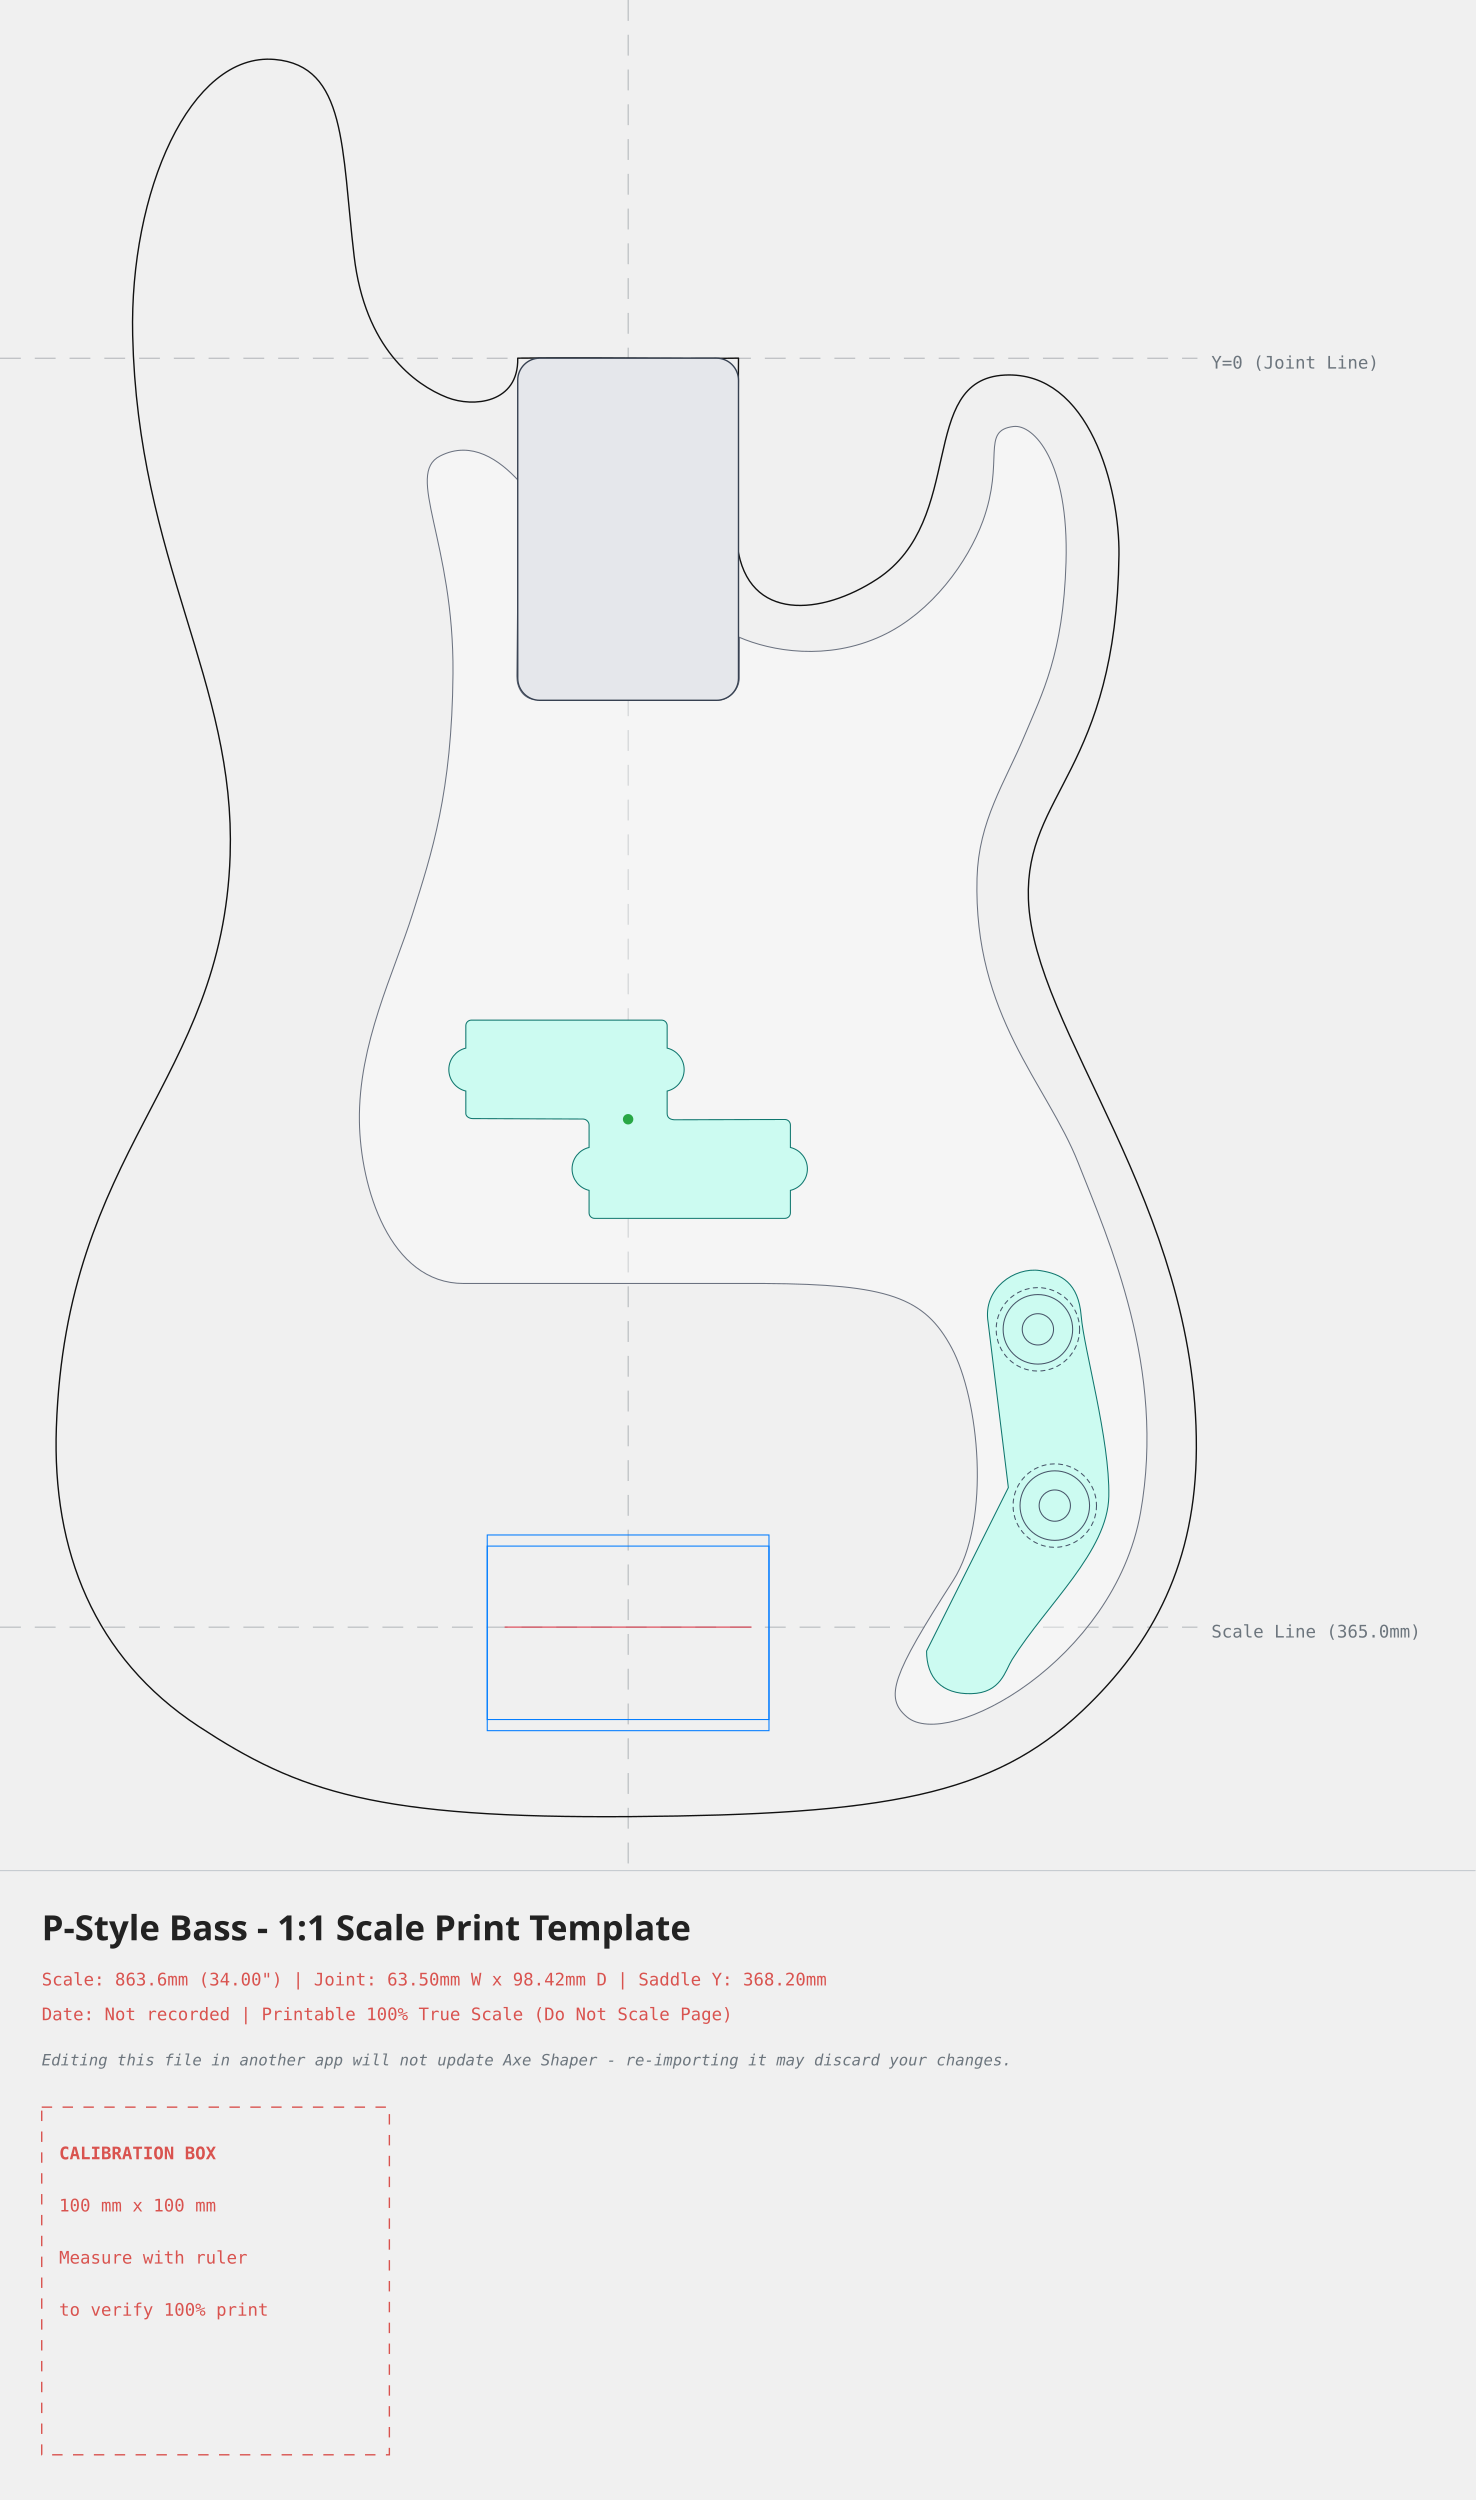
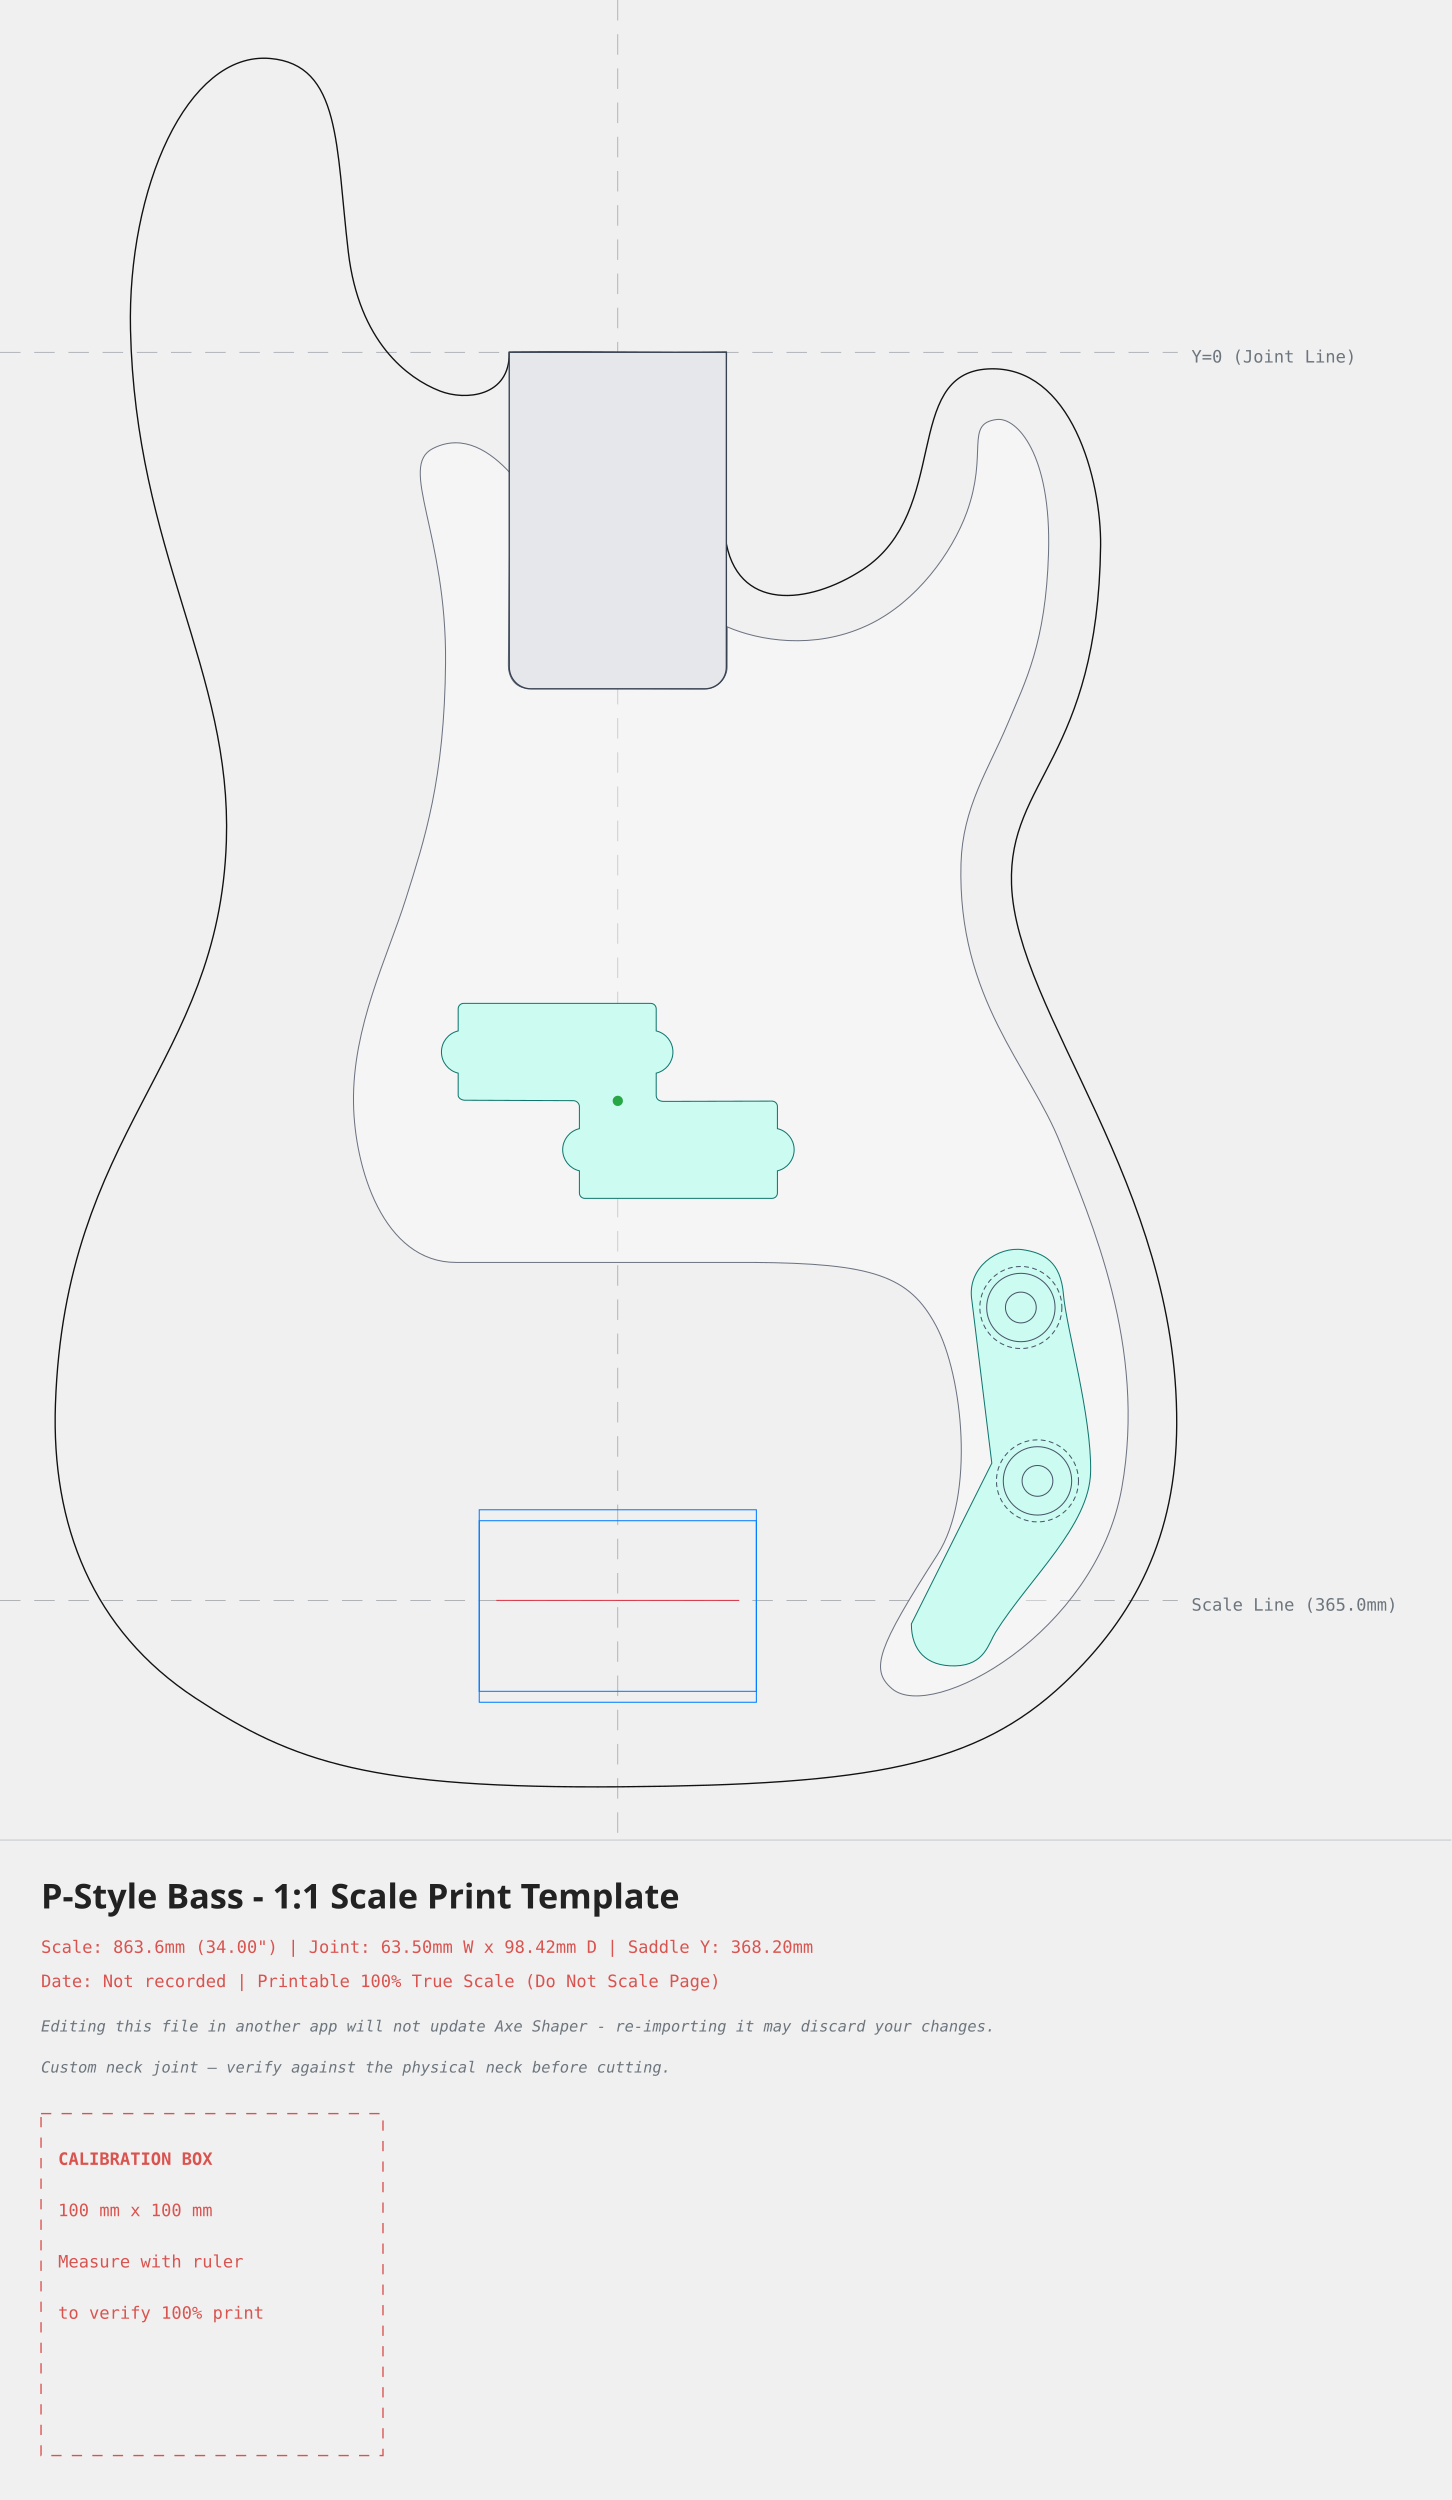
- <svg xmlns="http://www.w3.org/2000/svg" width="424.44mm" height="719.10mm" viewBox="-180.67 -103.02 424.44 719.10">
+ <svg xmlns="http://www.w3.org/2000/svg" width="424.44mm" height="731.10mm" viewBox="-180.67 -103.02 424.44 731.10">
  <style>
.outline{fill:none;stroke:#111;stroke-width:0.40;stroke-linecap:round;stroke-linejoin:round}
.edge-inset{fill:none;stroke:#555;stroke-width:0.30;stroke-dasharray:3 2}
.neck-pocket{fill:#e5e7eb;stroke:#374151;stroke-width:0.40}
.pickup-rout{fill:#ccfbf1;stroke:#0f766e;stroke-width:0.30}
.pickup-cover{fill:none;stroke:#111;stroke-width:0.30}
.control-outline{fill:none;stroke:#475569;stroke-width:0.30}
.control-body{fill:none;stroke:#475569;stroke-width:0.30;stroke-dasharray:1.20 1.20;stroke-linecap:round}
.control-slot{fill:none;stroke:#475569;stroke-width:0.6;stroke-linecap:round}
.control-lever{fill:none;stroke:#475569;stroke-width:0.8;stroke-linecap:round}
.control-cap{fill:none;stroke:#475569;stroke-width:0.30}
.bridge-rout{fill:none;stroke:#007bff;stroke-width:0.30}
.back-route{fill:#f3e8ff;stroke:#7e22ce;stroke-width:0.30;stroke-dasharray:3.00 2.00}
.front-route{fill:#ccfbf1;stroke:#0f766e;stroke-width:0.30}
.pickguard{fill:#fff;fill-opacity:0.35;stroke:#6b7280;stroke-width:0.30}
.center-axis{fill:none;stroke:#6c757d;stroke-width:0.20;stroke-dasharray:6 4;opacity:0.7}
.bridge-reference{fill:none;stroke:#dc3545;stroke-width:0.30}
.mounting-hole{fill:#007bff;stroke:none}
.calibration-box{fill:none;stroke:#d9534f;stroke-width:0.40;stroke-dasharray:3 3}
.band-rule{fill:none;stroke:#adb5bd;stroke-width:0.20}
.text-label{font-family:monospace,sans-serif;font-size:5px;fill:#d9534f}
.disclaimer-label{font-family:monospace,sans-serif;font-size:4.5px;font-style:italic;fill:#6c757d}
.axis-label{font-family:monospace,sans-serif;font-size:5px;fill:#6c757d}
.title-label{font-family:sans-serif;font-size:10px;font-weight:bold;fill:#222}
</style>
  <g id="guides">
    <line class="center-axis" x1="0" y1="-103.02" x2="0" y2="435.08" />
    <line class="center-axis" x1="-180.67" y1="0" x2="163.76" y2="0" />
    <text class="axis-label" x="167.76" y="3">Y=0 (Joint Line)</text>
    <line class="center-axis" x1="-180.67" y1="365.00" x2="163.76" y2="365.00" stroke="#007bff" />
    <text class="axis-label" x="167.76" y="368.00" fill="#007bff">Scale Line (365.0mm)</text>
  </g>
  <g id="body">
    <path class="outline" d="M -31.75 0.00 C -31.46 13.00, -44.54 14.26, -52.04 11.32 C -61.52 7.61, -75.69 -2.98, -78.81 -29.33 C -82.48 -60.33, -80.88 -84.12, -101.67 -85.92 C -126.07 -88.02, -143.43 -47.63, -142.51 -6.63 C -141.05 58.38, -112.80 93.11, -114.47 143.04 C -116.66 208.50, -161.68 227.02, -164.46 307.66 C -165.67 342.88, -153.73 373.74, -123.52 393.57 C -94.68 412.50, -72.37 420.08, 0.96 419.51 C 74.29 418.94, 104.83 413.44, 130.53 389.19 C 151.39 369.51, 163.30 346.09, 163.45 313.54 C 163.76 243.34, 116.42 193.28, 115.14 155.59 C 114.11 125.03, 140.39 118.88, 141.19 56.57 C 141.42 37.77, 132.82 3.58, 108.28 4.87 C 83.03 6.19, 97.49 46.57, 71.63 63.54 C 55.71 73.98, 34.47 76.04, 31.44 54.20 C 31.44 54.20, 31.75 0.00, 31.75 0.00 C 10.22 0.32, -5.83 -0.30, -31.75 0.00 Z" />
  </g>
  <g id="pickguards">
    <path class="pickguard" style="fill:#ffffff" d="M -54.09 28.15 C -45.01 23.53, -37.00 29.28, -31.42 35.36 C -31.42 35.36, -32.00 91.43, -32.00 91.43 C -32.04 94.65, -30.30 98.42, -25.86 98.21 C -25.86 98.21, 25.26 98.41, 25.26 98.41 C 29.81 98.45, 32.04 94.49, 31.96 92.06 C 31.96 92.06, 31.99 80.30, 31.99 80.30 C 41.03 84.23, 57.24 87.20, 72.98 79.87 C 87.46 73.14, 97.85 58.34, 102.03 46.88 C 108.43 29.32, 101.36 20.85, 110.84 19.66 C 116.63 18.94, 126.83 29.70, 125.96 58.72 C 125.17 85.13, 119.11 96.43, 114.02 108.61 C 108.39 122.09, 100.81 133.02, 100.36 149.60 C 99.28 189.17, 120.52 208.83, 129.42 231.36 C 138.31 253.88, 154.78 290.63, 147.39 332.10 C 139.80 374.66, 91.93 400.74, 80.21 390.84 C 73.62 385.27, 75.97 378.90, 93.47 351.64 C 104.63 334.27, 100.84 299.18, 93.05 284.66 C 85.26 270.13, 74.86 266.39, 39.33 266.16 C 39.33 266.16, -47.26 266.16, -47.26 266.16 C -68.70 266.22, -77.02 238.31, -77.29 219.53 C -77.62 197.16, -67.37 176.93, -61.96 159.75 C -56.54 142.57, -50.67 125.01, -50.37 90.76 C -50.04 52.85, -64.28 33.34, -54.09 28.15 Z" />
  </g>
  <g id="front-routes">
    <path class="front-route" d="M 103.55 277.31 C 101.94 267.65, 111.19 261.33, 118.49 262.45 C 124.60 263.39, 129.54 265.92, 130.33 275.57 C 131.10 284.98, 138.60 311.15, 138.27 327.40 C 137.95 343.17, 120.58 358.29, 110.48 374.30 C 108.44 377.53, 107.32 383.95, 98.71 384.15 C 90.10 384.36, 85.85 379.50, 85.85 371.89 C 85.85 371.89, 109.37 324.87, 109.37 324.87 C 109.37 324.87, 103.55 277.31, 103.55 277.31 Z" />
  </g>
  <g id="neck-pocket">
-     <rect class="neck-pocket" x="-31.75" y="0" width="63.50" height="98.42" rx="6.35" />
+     <path class="neck-pocket" d="M -31.75 0.00 L 31.75 0.00 L 31.75 92.08 L 31.71 92.79 L 31.59 93.49 L 31.39 94.17 L 31.12 94.83 L 30.78 95.45 L 30.36 96.03 L 29.89 96.57 L 29.36 97.04 L 28.78 97.45 L 28.16 97.80 L 27.50 98.07 L 26.81 98.27 L 26.11 98.39 L 25.40 98.42 L -25.40 98.42 L -26.11 98.39 L -26.81 98.27 L -27.50 98.07 L -28.16 97.80 L -28.78 97.45 L -29.36 97.04 L -29.89 96.57 L -30.36 96.03 L -30.78 95.45 L -31.12 94.83 L -31.39 94.17 L -31.59 93.49 L -31.71 92.79 L -31.75 92.08 Z" />
  </g>
  <g id="pickups">
    <g transform="rotate(0.00 0.00 218.92)">
      <path class="pickup-rout" d="M -45.10 190.41 C -45.97 190.41, -46.68 191.12, -46.68 192.00 C -46.68 192.00, -46.68 198.46, -46.68 198.46 C -49.55 199.14, -51.57 201.69, -51.57 204.64 C -51.57 207.58, -49.55 210.14, -46.68 210.81 C -46.68 210.81, -46.68 217.27, -46.68 217.27 C -46.68 218.15, -45.61 218.73, -44.74 218.73 C -44.74 218.73, -12.99 218.86, -12.99 218.86 C -12.03 218.86, -11.23 219.70, -11.23 220.58 C -11.23 220.58, -11.23 227.04, -11.23 227.04 C -14.09 227.71, -16.12 230.27, -16.12 233.21 C -16.12 236.15, -14.09 238.71, -11.23 239.38 C -11.23 239.38, -11.23 245.85, -11.23 245.85 C -11.23 246.73, -10.52 247.43, -9.64 247.43 C -9.64 247.43, 45.09 247.43, 45.09 247.43 C 45.97 247.43, 46.68 246.73, 46.68 245.85 C 46.68 245.85, 46.68 239.38, 46.68 239.38 C 49.55 238.71, 51.57 236.15, 51.57 233.21 C 51.57 230.27, 49.55 227.71, 46.68 227.04 C 46.68 227.04, 46.68 220.58, 46.68 220.58 C 46.68 219.70, 45.97 218.99, 45.09 218.99 C 45.09 218.99, 13.87 219.07, 13.87 219.07 C 12.09 219.17, 11.23 218.46, 11.23 217.27 C 11.23 217.27, 11.23 210.81, 11.23 210.81 C 14.09 210.14, 16.12 207.58, 16.12 204.64 C 16.12 201.69, 14.09 199.14, 11.23 198.46 C 11.23 198.46, 11.23 192.00, 11.23 192.00 C 11.23 191.12, 10.52 190.41, 9.64 190.41 C 9.64 190.41, -45.10 190.41, -45.10 190.41 Z" />
      <circle cx="0.00" cy="218.92" r="1.5" fill="#28a745" />
    </g>
  </g>
  <g id="control-knobs">
    <g transform="translate(117.87 279.35)" data-knob-style="generic">
      <circle class="control-body" cx="0" cy="0" r="12.00" />
      <circle class="control-outline" cx="0" cy="0" r="10.00" />
      <circle class="control-outline" cx="0" cy="0" r="4.50" />
    </g>
    <g transform="translate(122.73 330.05)" data-knob-style="generic">
      <circle class="control-body" cx="0" cy="0" r="12.00" />
      <circle class="control-outline" cx="0" cy="0" r="10.00" />
      <circle class="control-outline" cx="0" cy="0" r="4.50" />
    </g>
  </g>
  <g id="bridge">
    <path class="bridge-rout" d="M -40.52 338.50 L 40.52 338.50 L 40.52 391.59 L -40.52 391.59 Z" />
    <path class="bridge-rout" d="M -40.52 341.70 L 40.52 341.70 L 40.52 394.79 L -40.52 394.79 Z" />
    <line class="bridge-reference" x1="-35.52" y1="365.00" x2="35.52" y2="365.00" />
  </g>
  <g id="information-band">
    <line class="band-rule" x1="-180.67" y1="435.08" x2="243.76" y2="435.08" />
    <text class="title-label" x="-168.67" y="455.08">P-Style Bass - 1:1 Scale Print Template</text>
    <text class="text-label" x="-168.67" y="468.08">Scale: 863.6mm (34.00") | Joint: 63.50mm W x 98.42mm D | Saddle Y: 368.20mm</text>
    <text class="text-label" x="-168.67" y="478.08">Date: Not recorded | Printable 100% True Scale (Do Not Scale Page)</text>
    <text class="disclaimer-label" x="-168.67" y="491.08">Editing this file in another app will not update Axe Shaper - re-importing it may discard your changes.</text>
-     <g id="calibration" transform="translate(-168.67 503.08)">
+     <text class="disclaimer-label" x="-168.67" y="503.08">Custom neck joint — verify against the physical neck before cutting.</text>
+     <g id="calibration" transform="translate(-168.67 515.08)">
      <rect class="calibration-box" x="0" y="0" width="100" height="100" />
      <text class="text-label" x="5" y="15" font-weight="bold">CALIBRATION BOX</text>
      <text class="text-label" x="5" y="30">100 mm x 100 mm</text>
      <text class="text-label" x="5" y="45">Measure with ruler</text>
      <text class="text-label" x="5" y="60">to verify 100% print</text>
    </g>
  </g>
</svg>
